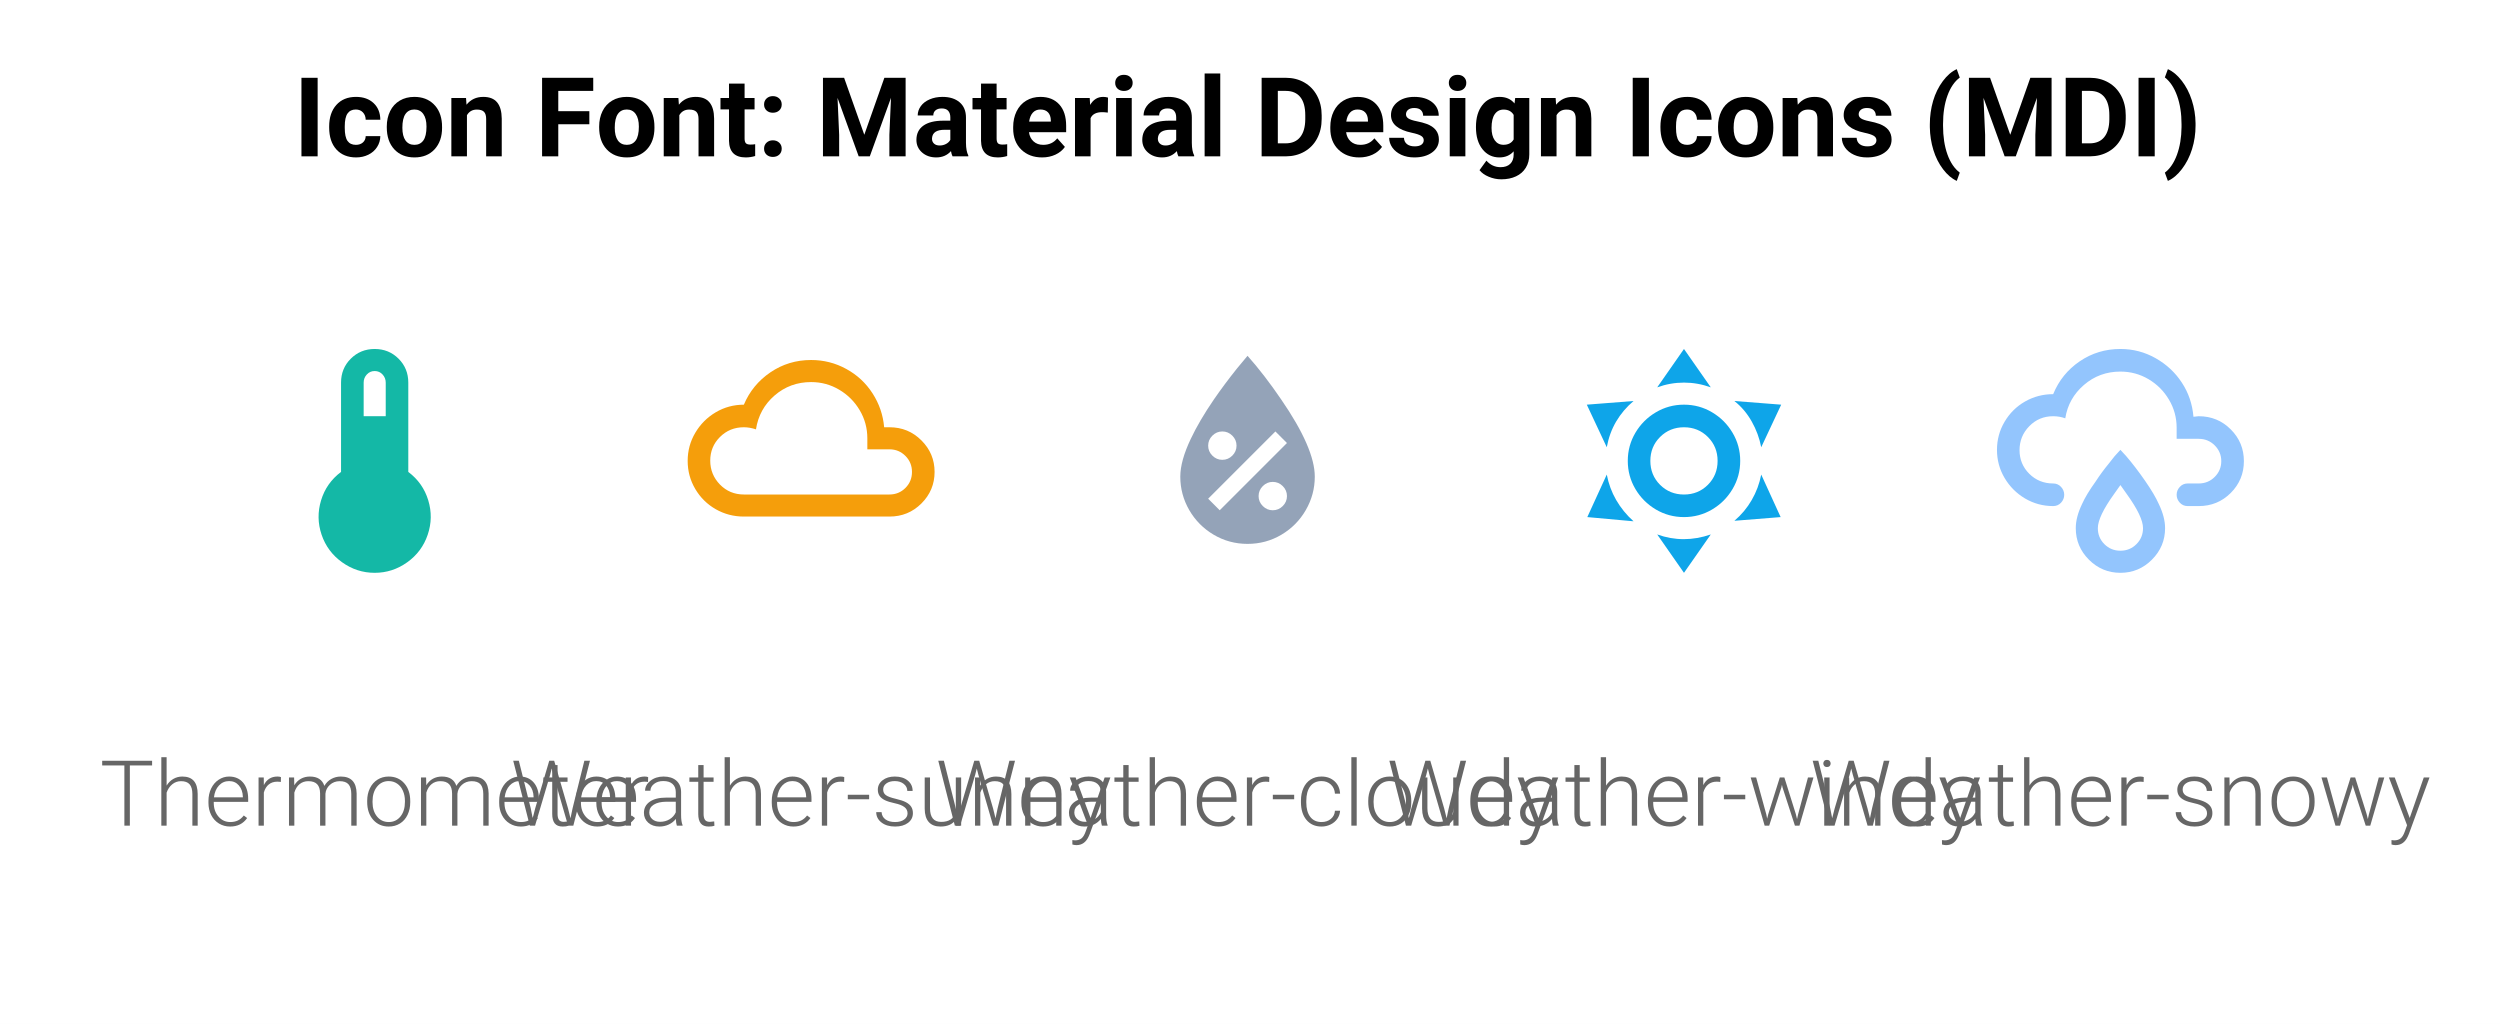
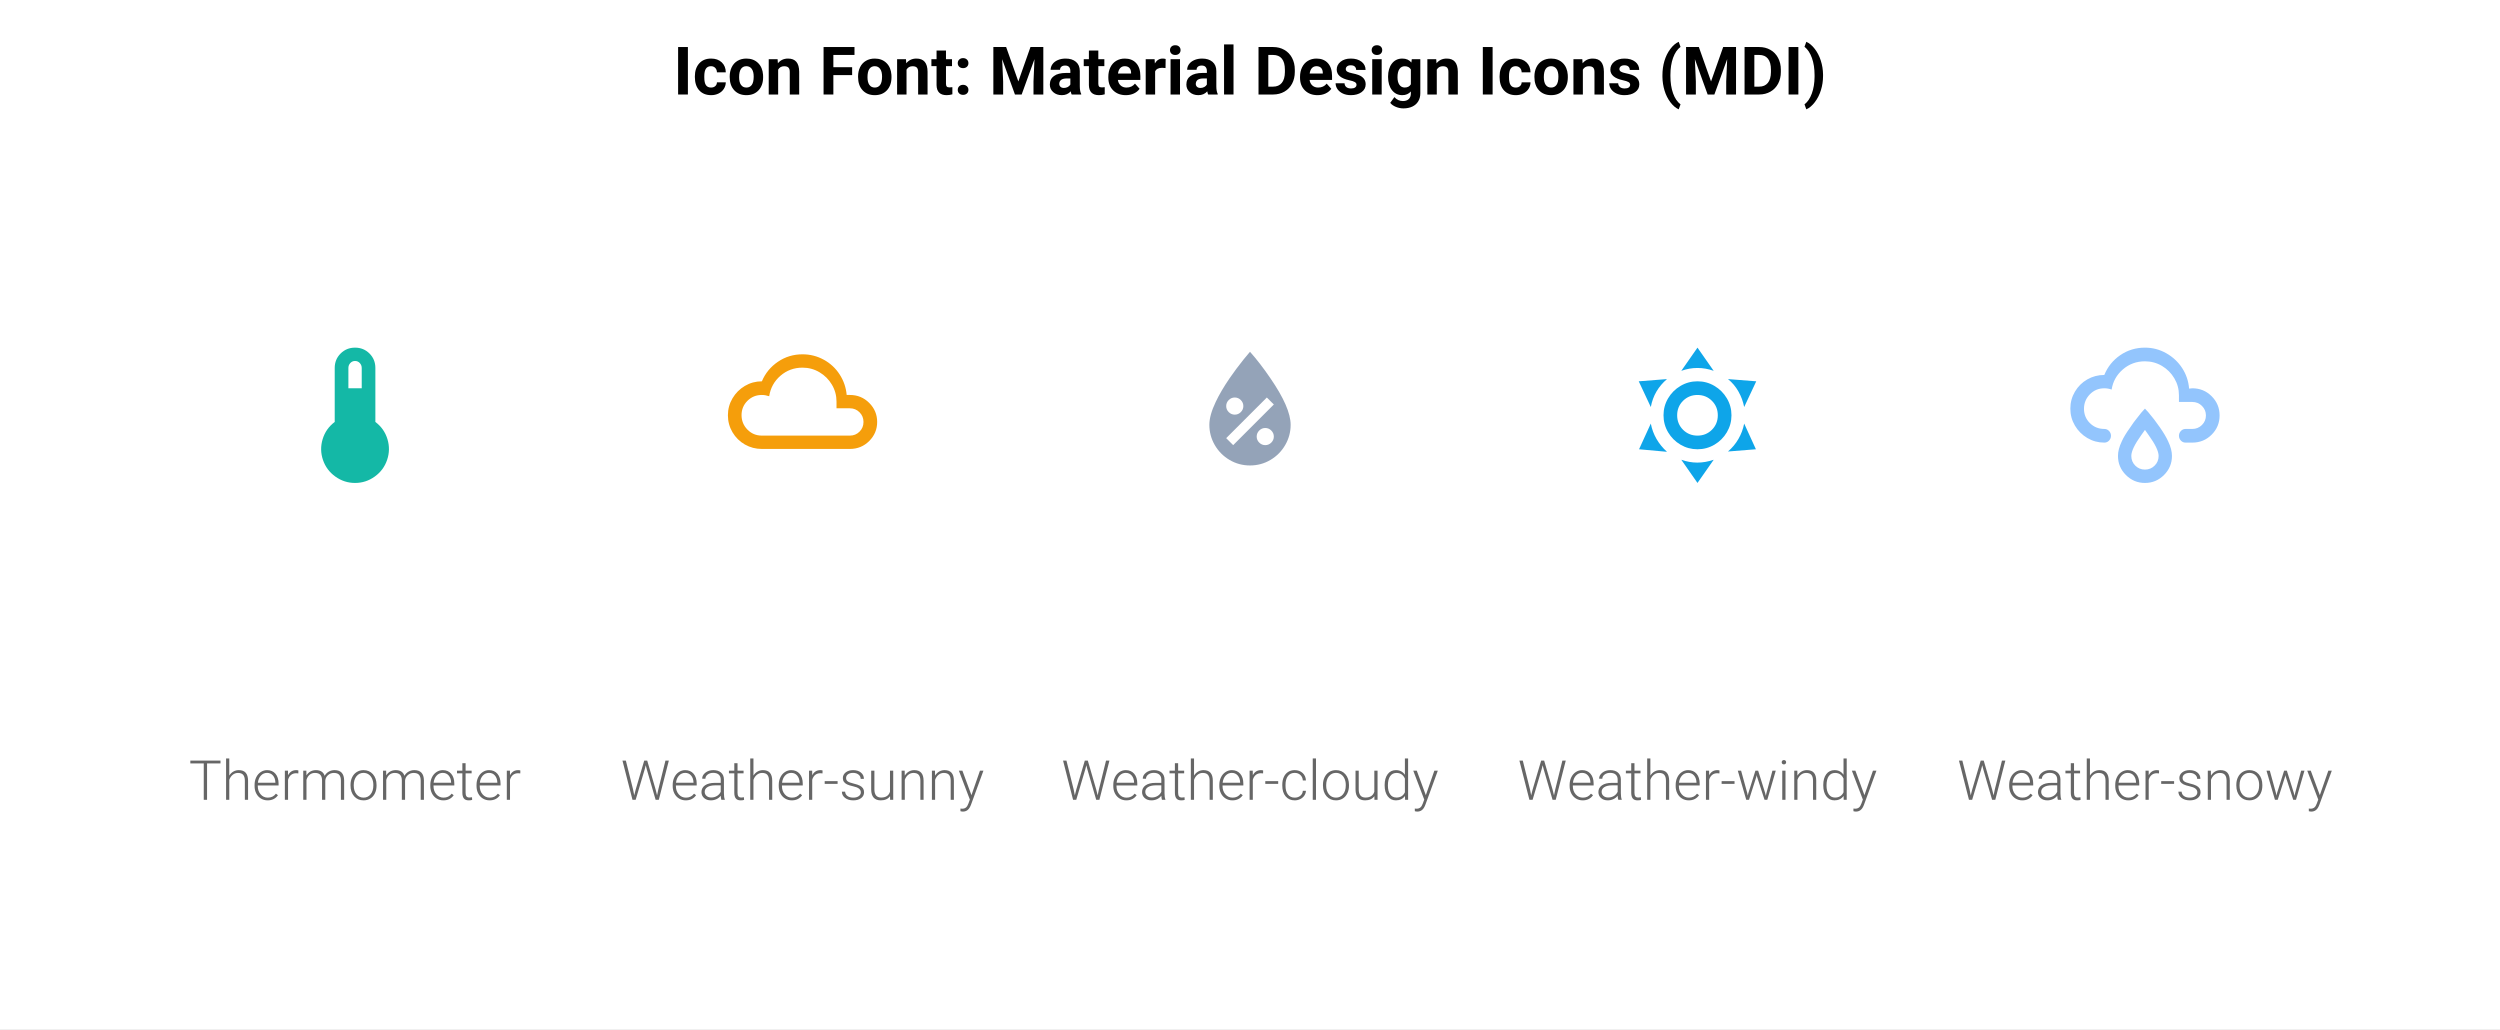
- <svg xmlns="http://www.w3.org/2000/svg" xmlns:xlink="http://www.w3.org/1999/xlink" width="260.239pt" height="106.584pt" viewBox="0 0 260.239 106.584" version="1.1">
+ <svg xmlns="http://www.w3.org/2000/svg" xmlns:xlink="http://www.w3.org/1999/xlink" width="430.521pt" height="177.205pt" viewBox="0 0 430.521 177.205" version="1.1">
  <defs>
    <style type="text/css">*{stroke-linejoin: round; stroke-linecap: butt}</style>
  </defs>
  <g id="figure_1">
    <g id="patch_1">
-       <path d="M 0 106.584  L 260.239 106.584  L 260.239 0  L 0 0  z " style="fill: #ffffff" />
+       <path d="M 0 177.205  L 430.521 177.205  L 430.521 0  L 0 0  z " style="fill: #ffffff" />
    </g>
    <g id="axes_1">
      <g id="patch_2">
-         <path d="M 7.2 99.384  L 252.527 99.384  L 252.527 22.274  L 7.2 22.274  z " style="fill: #ffffff" />
+         <path d="M 7.2 170.005  L 423.321 170.005  L 423.321 22.274  L 7.2 22.274  z " style="fill: #ffffff" />
      </g>
      <g id="matplotlib.axis_1" />
      <g id="matplotlib.axis_2" />
      <g id="text_1">
-         <g style="fill: #14b8a6" transform="translate(25.00165 58.47747) scale(0.28 -0.28)">
+         <g style="fill: #14b8a6" transform="translate(47.14163 82.01768) scale(0.28 -0.28)">
          <defs>
            <path id="MaterialDesignIcons-f050f" d="M 4000 2138  L 4000 4263  Q 4000 4600 3769 4831  Q 3538 5063 3200 5063  Q 2863 5063 2631 4831  Q 2400 4600 2400 4263  L 2400 2138  Q 2050 1875 1925 1462  Q 1800 1050 1937 644  Q 2075 238 2425 -12  Q 2775 -263 3200 -263  Q 3625 -263 3975 -12  Q 4325 238 4462 644  Q 4600 1050 4475 1462  Q 4350 1875 4000 2138  z M 3200 4538  Q 3313 4538 3388 4456  Q 3463 4375 3463 4263  L 3463 3463  L 2938 3463  L 2938 4263  Q 2938 4375 3013 4456  Q 3088 4538 3200 4538  z " transform="scale(0.015625)" />
          </defs>
          <use xlink:href="#MaterialDesignIcons-f050f" />
        </g>
      </g>
      <g id="text_2">
-         <g style="fill: #666666" transform="translate(10.39551 85.94638) scale(0.095 -0.095)">
+         <g style="fill: #666666" transform="translate(32.5355 137.7348) scale(0.095 -0.095)">
          <defs>
            <path id="Roboto-Light-54" d="M 3663 4222  L 2103 4222  L 2103 0  L 1719 0  L 1719 4222  L 163 4222  L 163 4550  L 3663 4550  L 3663 4222  z " transform="scale(0.015625)" />
            <path id="Roboto-Light-68" d="M 859 2809  Q 1044 3113 1331 3278  Q 1619 3444 1959 3444  Q 2503 3444 2768 3137  Q 3034 2831 3038 2219  L 3038 0  L 2666 0  L 2666 2222  Q 2663 2675 2473 2897  Q 2284 3119 1869 3119  Q 1522 3119 1255 2901  Q 988 2684 859 2316  L 859 0  L 488 0  L 488 4800  L 859 4800  L 859 2809  z " transform="scale(0.015625)" />
            <path id="Roboto-Light-65" d="M 1797 -63  Q 1366 -63 1017 150  Q 669 363 475 742  Q 281 1122 281 1594  L 281 1728  Q 281 2216 470 2606  Q 659 2997 996 3220  Q 1334 3444 1728 3444  Q 2344 3444 2705 3023  Q 3066 2603 3066 1875  L 3066 1666  L 653 1666  L 653 1594  Q 653 1019 983 636  Q 1313 253 1813 253  Q 2113 253 2342 362  Q 2572 472 2759 713  L 2994 534  Q 2581 -63 1797 -63  z M 1728 3125  Q 1306 3125 1017 2815  Q 728 2506 666 1984  L 2694 1984  L 2694 2025  Q 2678 2513 2415 2819  Q 2153 3125 1728 3125  z " transform="scale(0.015625)" />
            <path id="Roboto-Light-72" d="M 2050 3063  Q 1931 3084 1797 3084  Q 1447 3084 1205 2889  Q 963 2694 859 2322  L 859 0  L 488 0  L 488 3381  L 853 3381  L 859 2844  Q 1156 3444 1813 3444  Q 1969 3444 2059 3403  L 2050 3063  z " transform="scale(0.015625)" />
            <path id="Roboto-Light-6d" d="M 828 3381  L 841 2831  Q 1028 3138 1309 3291  Q 1591 3444 1934 3444  Q 2734 3444 2950 2788  Q 3131 3103 3434 3273  Q 3738 3444 4103 3444  Q 5191 3444 5213 2256  L 5213 0  L 4838 0  L 4838 2228  Q 4834 2681 4642 2900  Q 4450 3119 4016 3119  Q 3613 3113 3334 2858  Q 3056 2603 3025 2238  L 3025 0  L 2650 0  L 2650 2256  Q 2647 2691 2445 2905  Q 2244 3119 1825 3119  Q 1472 3119 1219 2917  Q 966 2716 844 2319  L 844 0  L 469 0  L 469 3381  L 828 3381  z " transform="scale(0.015625)" />
            <path id="Roboto-Light-6f" d="M 281 1741  Q 281 2228 470 2618  Q 659 3009 1004 3226  Q 1350 3444 1788 3444  Q 2463 3444 2881 2970  Q 3300 2497 3300 1716  L 3300 1638  Q 3300 1147 3111 755  Q 2922 363 2578 150  Q 2234 -63 1794 -63  Q 1122 -63 701 410  Q 281 884 281 1666  L 281 1741  z M 656 1638  Q 656 1031 970 642  Q 1284 253 1794 253  Q 2300 253 2614 642  Q 2928 1031 2928 1669  L 2928 1741  Q 2928 2128 2784 2450  Q 2641 2772 2381 2948  Q 2122 3125 1788 3125  Q 1288 3125 972 2733  Q 656 2341 656 1706  L 656 1638  z " transform="scale(0.015625)" />
            <path id="Roboto-Light-74" d="M 1069 4247  L 1069 3381  L 1769 3381  L 1769 3075  L 1069 3075  L 1069 822  Q 1069 541 1170 403  Q 1272 266 1509 266  Q 1603 266 1813 297  L 1828 -9  Q 1681 -63 1428 -63  Q 1044 -63 869 160  Q 694 384 694 819  L 694 3075  L 72 3075  L 72 3381  L 694 3381  L 694 4247  L 1069 4247  z " transform="scale(0.015625)" />
          </defs>
          <use xlink:href="#Roboto-Light-54" />
          <use xlink:href="#Roboto-Light-68" transform="translate(59.7168 0)" />
          <use xlink:href="#Roboto-Light-65" transform="translate(114.5996 0)" />
          <use xlink:href="#Roboto-Light-72" transform="translate(166.2598 0)" />
          <use xlink:href="#Roboto-Light-6d" transform="translate(199.9023 0)" />
          <use xlink:href="#Roboto-Light-6f" transform="translate(288.5254 0)" />
          <use xlink:href="#Roboto-Light-6d" transform="translate(344.5312 0)" />
          <use xlink:href="#Roboto-Light-65" transform="translate(433.1543 0)" />
          <use xlink:href="#Roboto-Light-74" transform="translate(484.8145 0)" />
          <use xlink:href="#Roboto-Light-65" transform="translate(516.9434 0)" />
          <use xlink:href="#Roboto-Light-72" transform="translate(568.6035 0)" />
        </g>
      </g>
      <g id="text_3">
-         <g style="fill: #f59e0b" transform="translate(70.43257 56.12591) scale(0.28 -0.28)">
+         <g style="fill: #f59e0b" transform="translate(124.2011 79.66612) scale(0.28 -0.28)">
          <defs>
            <path id="MaterialDesignIcons-f0590" d="M 1600 538  Q 1238 538 931 713  Q 625 888 444 1194  Q 263 1500 263 1862  Q 263 2225 444 2531  Q 625 2838 931 3019  Q 1238 3200 1600 3200  Q 1800 3675 2231 3969  Q 2663 4263 3200 4263  Q 3650 4263 4037 4050  Q 4425 3838 4662 3469  Q 4900 3100 4938 2663  L 5063 2663  Q 5513 2663 5825 2350  Q 6138 2038 6138 1600  Q 6138 1163 5825 850  Q 5513 538 5063 538  L 1600 538  z M 5063 2138  L 4538 2138  L 4538 2400  Q 4538 2763 4356 3069  Q 4175 3375 3869 3556  Q 3563 3738 3200 3738  Q 2700 3738 2331 3419  Q 1963 3100 1888 2613  Q 1738 2663 1600 2663  Q 1263 2663 1031 2431  Q 800 2200 800 1869  Q 800 1538 1031 1300  Q 1263 1063 1600 1063  L 5063 1063  Q 5288 1063 5444 1219  Q 5600 1375 5600 1600  Q 5600 1825 5444 1981  Q 5288 2138 5063 2138  z " transform="scale(0.015625)" />
          </defs>
          <use xlink:href="#MaterialDesignIcons-f0590" />
        </g>
      </g>
      <g id="text_4">
-         <g style="fill: #666666" transform="translate(53.1412 85.94638) scale(0.095 -0.095)">
+         <g style="fill: #666666" transform="translate(106.9097 137.7348) scale(0.095 -0.095)">
          <defs>
            <path id="Roboto-Light-57" d="M 1416 1228  L 1556 522  L 1728 1197  L 2716 4550  L 3063 4550  L 4038 1197  L 4206 516  L 4356 1228  L 5178 4550  L 5572 4550  L 4406 0  L 4038 0  L 3006 3559  L 2891 4009  L 2778 3559  L 1722 0  L 1353 0  L 191 4550  L 584 4550  L 1416 1228  z " transform="scale(0.015625)" />
            <path id="Roboto-Light-61" d="M 2622 0  Q 2566 159 2550 472  Q 2353 216 2048 76  Q 1744 -63 1403 -63  Q 916 -63 614 209  Q 313 481 313 897  Q 313 1391 723 1678  Q 1134 1966 1869 1966  L 2547 1966  L 2547 2350  Q 2547 2713 2323 2920  Q 2100 3128 1672 3128  Q 1281 3128 1025 2928  Q 769 2728 769 2447  L 394 2450  Q 394 2853 769 3148  Q 1144 3444 1691 3444  Q 2256 3444 2582 3161  Q 2909 2878 2919 2372  L 2919 772  Q 2919 281 3022 38  L 3022 0  L 2622 0  z M 1447 269  Q 1822 269 2117 450  Q 2413 631 2547 934  L 2547 1678  L 1878 1678  Q 1319 1672 1003 1473  Q 688 1275 688 928  Q 688 644 898 456  Q 1109 269 1447 269  z " transform="scale(0.015625)" />
            <path id="Roboto-Light-2d" d="M 1650 1850  L 153 1850  L 153 2166  L 1650 2166  L 1650 1850  z " transform="scale(0.015625)" />
            <path id="Roboto-Light-73" d="M 2513 859  Q 2513 1138 2289 1306  Q 2066 1475 1616 1570  Q 1166 1666 917 1789  Q 669 1913 548 2091  Q 428 2269 428 2522  Q 428 2922 762 3183  Q 1097 3444 1619 3444  Q 2184 3444 2526 3164  Q 2869 2884 2869 2434  L 2494 2434  Q 2494 2731 2245 2928  Q 1997 3125 1619 3125  Q 1250 3125 1026 2961  Q 803 2797 803 2534  Q 803 2281 989 2142  Q 1175 2003 1667 1887  Q 2159 1772 2404 1640  Q 2650 1509 2769 1325  Q 2888 1141 2888 878  Q 2888 450 2542 193  Q 2197 -63 1641 -63  Q 1050 -63 683 223  Q 316 509 316 947  L 691 947  Q 713 619 967 436  Q 1222 253 1641 253  Q 2031 253 2272 425  Q 2513 597 2513 859  z " transform="scale(0.015625)" />
            <path id="Roboto-Light-75" d="M 2663 428  Q 2325 -63 1584 -63  Q 1044 -63 762 251  Q 481 566 475 1181  L 475 3381  L 847 3381  L 847 1228  Q 847 263 1628 263  Q 2441 263 2656 934  L 2656 3381  L 3031 3381  L 3031 0  L 2669 0  L 2663 428  z " transform="scale(0.015625)" />
            <path id="Roboto-Light-6e" d="M 844 3381  L 856 2803  Q 1047 3116 1331 3280  Q 1616 3444 1959 3444  Q 2503 3444 2768 3137  Q 3034 2831 3038 2219  L 3038 0  L 2666 0  L 2666 2222  Q 2663 2675 2473 2897  Q 2284 3119 1869 3119  Q 1522 3119 1255 2901  Q 988 2684 859 2316  L 859 0  L 488 0  L 488 3381  L 844 3381  z " transform="scale(0.015625)" />
            <path id="Roboto-Light-79" d="M 1559 538  L 2547 3381  L 2950 3381  L 1506 -575  L 1431 -750  Q 1153 -1366 572 -1366  Q 438 -1366 284 -1322  L 281 -1013  L 475 -1031  Q 750 -1031 920 -895  Q 1091 -759 1209 -428  L 1375 28  L 100 3381  L 509 3381  L 1559 538  z " transform="scale(0.015625)" />
          </defs>
          <use xlink:href="#Roboto-Light-57" />
          <use xlink:href="#Roboto-Light-65" transform="translate(89.64844 0)" />
          <use xlink:href="#Roboto-Light-61" transform="translate(141.3086 0)" />
          <use xlink:href="#Roboto-Light-74" transform="translate(194.873 0)" />
          <use xlink:href="#Roboto-Light-68" transform="translate(227.002 0)" />
          <use xlink:href="#Roboto-Light-65" transform="translate(281.8848 0)" />
          <use xlink:href="#Roboto-Light-72" transform="translate(333.5449 0)" />
          <use xlink:href="#Roboto-Light-2d" transform="translate(367.1875 0)" />
          <use xlink:href="#Roboto-Light-73" transform="translate(395.8008 0)" />
          <use xlink:href="#Roboto-Light-75" transform="translate(446.4355 0)" />
          <use xlink:href="#Roboto-Light-6e" transform="translate(501.3672 0)" />
          <use xlink:href="#Roboto-Light-6e" transform="translate(556.2988 0)" />
          <use xlink:href="#Roboto-Light-79" transform="translate(611.2305 0)" />
        </g>
      </g>
      <g id="text_5">
-         <g style="fill: #94a3b8" transform="translate(115.8635 57.76654) scale(0.28 -0.28)">
+         <g style="fill: #94a3b8" transform="translate(201.2606 81.30675) scale(0.28 -0.28)">
          <defs>
            <path id="MaterialDesignIcons-f058e" d="M 3200 4738  Q 3075 4588 2950 4438  Q 2650 4063 2400 3700  Q 2050 3188 1850 2763  Q 1600 2238 1600 1863  Q 1600 1438 1812 1069  Q 2025 700 2394 481  Q 2763 263 3200 263  Q 3638 263 4006 481  Q 4375 700 4587 1069  Q 4800 1438 4800 1863  Q 4800 2538 4000 3700  Q 3600 4288 3200 4738  L 3200 4738  z M 3863 2938  L 4138 2663  L 2538 1063  L 2263 1338  L 3863 2938  z M 2600 2938  Q 2738 2938 2838 2838  Q 2938 2738 2938 2600  Q 2938 2463 2838 2363  Q 2738 2263 2600 2263  Q 2463 2263 2363 2363  Q 2263 2463 2263 2600  Q 2263 2738 2363 2838  Q 2463 2938 2600 2938  z M 3800 1738  Q 3938 1738 4038 1638  Q 4138 1538 4138 1400  Q 4138 1263 4038 1163  Q 3938 1063 3800 1063  Q 3663 1063 3563 1163  Q 3463 1263 3463 1400  Q 3463 1538 3563 1638  Q 3663 1738 3800 1738  z " transform="scale(0.015625)" />
          </defs>
          <use xlink:href="#MaterialDesignIcons-f058e" />
        </g>
      </g>
      <g id="text_6">
-         <g style="fill: #666666" transform="translate(97.38611 85.94638) scale(0.095 -0.095)">
+         <g style="fill: #666666" transform="translate(182.7832 137.7348) scale(0.095 -0.095)">
          <defs>
            <path id="Roboto-Light-63" d="M 1738 253  Q 2128 253 2392 473  Q 2656 694 2678 1044  L 3038 1044  Q 3022 734 2844 479  Q 2666 225 2370 81  Q 2075 -63 1738 -63  Q 1072 -63 683 400  Q 294 863 294 1644  L 294 1756  Q 294 2256 469 2640  Q 644 3025 970 3234  Q 1297 3444 1734 3444  Q 2291 3444 2652 3112  Q 3013 2781 3038 2241  L 2678 2241  Q 2653 2638 2392 2881  Q 2131 3125 1734 3125  Q 1228 3125 948 2759  Q 669 2394 669 1734  L 669 1625  Q 669 978 948 615  Q 1228 253 1738 253  z " transform="scale(0.015625)" />
            <path id="Roboto-Light-6c" d="M 906 0  L 531 0  L 531 4800  L 906 4800  L 906 0  z " transform="scale(0.015625)" />
            <path id="Roboto-Light-64" d="M 338 1722  Q 338 2509 689 2976  Q 1041 3444 1644 3444  Q 2328 3444 2688 2903  L 2688 4800  L 3059 4800  L 3059 0  L 2709 0  L 2694 450  Q 2334 -63 1638 -63  Q 1053 -63 695 407  Q 338 878 338 1678  L 338 1722  z M 716 1656  Q 716 1009 975 636  Q 1234 263 1706 263  Q 2397 263 2688 872  L 2688 2459  Q 2397 3119 1713 3119  Q 1241 3119 978 2748  Q 716 2378 716 1656  z " transform="scale(0.015625)" />
          </defs>
          <use xlink:href="#Roboto-Light-57" />
          <use xlink:href="#Roboto-Light-65" transform="translate(89.64844 0)" />
          <use xlink:href="#Roboto-Light-61" transform="translate(141.3086 0)" />
          <use xlink:href="#Roboto-Light-74" transform="translate(194.873 0)" />
          <use xlink:href="#Roboto-Light-68" transform="translate(227.002 0)" />
          <use xlink:href="#Roboto-Light-65" transform="translate(281.8848 0)" />
          <use xlink:href="#Roboto-Light-72" transform="translate(333.5449 0)" />
          <use xlink:href="#Roboto-Light-2d" transform="translate(367.1875 0)" />
          <use xlink:href="#Roboto-Light-63" transform="translate(395.8008 0)" />
          <use xlink:href="#Roboto-Light-6c" transform="translate(447.3145 0)" />
          <use xlink:href="#Roboto-Light-6f" transform="translate(469.7266 0)" />
          <use xlink:href="#Roboto-Light-75" transform="translate(525.7324 0)" />
          <use xlink:href="#Roboto-Light-64" transform="translate(580.6641 0)" />
          <use xlink:href="#Roboto-Light-79" transform="translate(636.2305 0)" />
        </g>
      </g>
      <g id="text_7">
-         <g style="fill: #0ea5e9" transform="translate(161.2944 58.47747) scale(0.28 -0.28)">
+         <g style="fill: #0ea5e9" transform="translate(278.3201 82.01768) scale(0.28 -0.28)">
          <defs>
            <path id="MaterialDesignIcons-f0599" d="M 3200 3738  Q 3563 3738 3869 3556  Q 4175 3375 4356 3069  Q 4538 2763 4538 2400  Q 4538 2038 4356 1731  Q 4175 1425 3869 1244  Q 3563 1063 3200 1063  Q 2838 1063 2531 1244  Q 2225 1425 2044 1731  Q 1863 2038 1863 2400  Q 1863 2763 2044 3069  Q 2225 3375 2531 3556  Q 2838 3738 3200 3738  z M 3200 3200  Q 2863 3200 2631 2969  Q 2400 2738 2400 2400  Q 2400 2063 2631 1831  Q 2863 1600 3200 1600  Q 3538 1600 3769 1831  Q 4000 2063 4000 2400  Q 4000 2738 3769 2969  Q 3538 3200 3200 3200  z M 3200 5063  L 3838 4150  Q 3525 4263 3200 4263  Q 2875 4263 2563 4150  L 3200 5063  z M 888 3738  L 2000 3825  Q 1750 3613 1587 3338  Q 1425 3063 1363 2725  L 888 3738  z M 900 1063  L 1363 2075  Q 1425 1750 1587 1469  Q 1750 1188 2000 963  L 900 1063  z M 5513 3738  L 5038 2725  Q 4975 3050 4812 3337  Q 4650 3625 4400 3825  L 5513 3738  z M 5500 1063  L 4400 975  Q 4650 1188 4812 1469  Q 4975 1750 5038 2075  L 5500 1063  z M 3200 -263  L 2563 650  Q 2875 538 3194 538  Q 3513 538 3838 650  L 3200 -263  z " transform="scale(0.015625)" />
          </defs>
          <use xlink:href="#MaterialDesignIcons-f0599" />
        </g>
      </g>
      <g id="text_8">
-         <g style="fill: #666666" transform="translate(144.343 85.94638) scale(0.095 -0.095)">
+         <g style="fill: #666666" transform="translate(261.3686 137.7348) scale(0.095 -0.095)">
          <defs>
            <path id="Roboto-Light-77" d="M 1297 778  L 1353 488  L 1428 794  L 2241 3381  L 2559 3381  L 3363 816  L 3450 459  L 3522 788  L 4216 3381  L 4603 3381  L 3619 0  L 3300 0  L 2431 2681  L 2391 2866  L 2350 2678  L 1497 0  L 1178 0  L 197 3381  L 581 3381  L 1297 778  z " transform="scale(0.015625)" />
            <path id="Roboto-Light-69" d="M 906 0  L 531 0  L 531 3381  L 906 3381  L 906 0  z M 466 4359  Q 466 4466 534 4539  Q 603 4613 722 4613  Q 841 4613 911 4539  Q 981 4466 981 4359  Q 981 4253 911 4181  Q 841 4109 722 4109  Q 603 4109 534 4181  Q 466 4253 466 4359  z " transform="scale(0.015625)" />
          </defs>
          <use xlink:href="#Roboto-Light-57" />
          <use xlink:href="#Roboto-Light-65" transform="translate(89.64844 0)" />
          <use xlink:href="#Roboto-Light-61" transform="translate(141.3086 0)" />
          <use xlink:href="#Roboto-Light-74" transform="translate(194.873 0)" />
          <use xlink:href="#Roboto-Light-68" transform="translate(227.002 0)" />
          <use xlink:href="#Roboto-Light-65" transform="translate(281.8848 0)" />
          <use xlink:href="#Roboto-Light-72" transform="translate(333.5449 0)" />
          <use xlink:href="#Roboto-Light-2d" transform="translate(367.1875 0)" />
          <use xlink:href="#Roboto-Light-77" transform="translate(395.8008 0)" />
          <use xlink:href="#Roboto-Light-69" transform="translate(471.1914 0)" />
          <use xlink:href="#Roboto-Light-6e" transform="translate(493.6035 0)" />
          <use xlink:href="#Roboto-Light-64" transform="translate(548.5352 0)" />
          <use xlink:href="#Roboto-Light-79" transform="translate(604.1016 0)" />
        </g>
      </g>
      <g id="text_9">
-         <g style="fill: #93c5fd" transform="translate(206.7253 58.47747) scale(0.28 -0.28)">
+         <g style="fill: #93c5fd" transform="translate(355.3795 82.01768) scale(0.28 -0.28)">
          <defs>
            <path id="MaterialDesignIcons-f0597" d="M 1600 1863  Q 1713 1863 1788 1781  Q 1863 1700 1863 1594  Q 1863 1488 1788 1406  Q 1713 1325 1600 1325  Q 1238 1325 931 1506  Q 625 1688 444 1994  Q 263 2300 263 2662  Q 263 3025 444 3331  Q 625 3638 931 3813  Q 1238 3988 1600 3988  Q 1800 4475 2231 4769  Q 2663 5063 3200 5063  Q 3650 5063 4037 4844  Q 4425 4625 4662 4262  Q 4900 3900 4938 3450  L 5063 3463  Q 5513 3463 5825 3150  Q 6138 2838 6138 2394  Q 6138 1950 5825 1637  Q 5513 1325 5063 1325  L 4800 1325  Q 4688 1325 4613 1406  Q 4538 1488 4538 1594  Q 4538 1700 4613 1781  Q 4688 1863 4800 1863  L 5063 1863  Q 5288 1863 5444 2019  Q 5600 2175 5600 2394  Q 5600 2613 5444 2769  Q 5288 2925 5063 2925  L 4538 2925  L 4538 3188  Q 4538 3550 4356 3856  Q 4175 4163 3869 4344  Q 3563 4525 3200 4525  Q 2700 4525 2331 4206  Q 1963 3888 1888 3413  Q 1750 3463 1600 3463  Q 1263 3463 1031 3225  Q 800 2988 800 2656  Q 800 2325 1031 2094  Q 1263 1863 1600 1863  z M 3200 1825  Q 3263 1738 3350 1613  Q 3738 1075 3738 800  Q 3738 575 3581 419  Q 3425 263 3200 263  Q 2975 263 2819 419  Q 2663 575 2663 800  Q 2663 1075 3050 1613  L 3200 1825  z M 3200 2663  L 3063 2513  L 2925 2338  Q 2750 2125 2613 1913  Q 2388 1600 2288 1375  Q 2138 1063 2138 800  Q 2138 363 2450 50  Q 2763 -263 3200 -263  Q 3638 -263 3950 50  Q 4263 363 4263 800  Q 4263 1063 4113 1375  Q 4013 1600 3788 1925  Q 3563 2250 3338 2513  L 3338 2513  L 3200 2663  z " transform="scale(0.015625)" />
          </defs>
          <use xlink:href="#MaterialDesignIcons-f0597" />
        </g>
      </g>
      <g id="text_10">
-         <g style="fill: #666666" transform="translate(188.412 85.94638) scale(0.095 -0.095)">
+         <g style="fill: #666666" transform="translate(337.0662 137.7348) scale(0.095 -0.095)">
          <use xlink:href="#Roboto-Light-57" />
          <use xlink:href="#Roboto-Light-65" transform="translate(89.64844 0)" />
          <use xlink:href="#Roboto-Light-61" transform="translate(141.3086 0)" />
          <use xlink:href="#Roboto-Light-74" transform="translate(194.873 0)" />
          <use xlink:href="#Roboto-Light-68" transform="translate(227.002 0)" />
          <use xlink:href="#Roboto-Light-65" transform="translate(281.8848 0)" />
          <use xlink:href="#Roboto-Light-72" transform="translate(333.5449 0)" />
          <use xlink:href="#Roboto-Light-2d" transform="translate(367.1875 0)" />
          <use xlink:href="#Roboto-Light-73" transform="translate(395.8008 0)" />
          <use xlink:href="#Roboto-Light-6e" transform="translate(446.4355 0)" />
          <use xlink:href="#Roboto-Light-6f" transform="translate(501.3672 0)" />
          <use xlink:href="#Roboto-Light-77" transform="translate(557.373 0)" />
          <use xlink:href="#Roboto-Light-79" transform="translate(632.7637 0)" />
        </g>
      </g>
      <g id="text_11">
-         <g transform="translate(30.54302 16.27422) scale(0.115 -0.115)">
+         <g transform="translate(115.9401 16.27422) scale(0.115 -0.115)">
          <defs>
            <path id="Roboto-Bold-49" d="M 1403 0  L 466 0  L 466 4550  L 1403 4550  L 1403 0  z " transform="scale(0.015625)" />
            <path id="Roboto-Bold-63" d="M 1753 666  Q 2003 666 2159 803  Q 2316 941 2322 1169  L 3169 1169  Q 3166 825 2981 539  Q 2797 253 2476 95  Q 2156 -63 1769 -63  Q 1044 -63 625 398  Q 206 859 206 1672  L 206 1731  Q 206 2513 622 2978  Q 1038 3444 1763 3444  Q 2397 3444 2780 3083  Q 3163 2722 3169 2122  L 2322 2122  Q 2316 2384 2159 2548  Q 2003 2713 1747 2713  Q 1431 2713 1270 2483  Q 1109 2253 1109 1738  L 1109 1644  Q 1109 1122 1268 894  Q 1428 666 1753 666  z " transform="scale(0.015625)" />
            <path id="Roboto-Bold-6f" d="M 206 1722  Q 206 2225 400 2619  Q 594 3013 958 3228  Q 1322 3444 1803 3444  Q 2488 3444 2920 3025  Q 3353 2606 3403 1888  L 3409 1656  Q 3409 878 2975 407  Q 2541 -63 1809 -63  Q 1078 -63 642 406  Q 206 875 206 1681  L 206 1722  z M 1109 1656  Q 1109 1175 1290 920  Q 1472 666 1809 666  Q 2138 666 2322 917  Q 2506 1169 2506 1722  Q 2506 2194 2322 2453  Q 2138 2713 1803 2713  Q 1472 2713 1290 2455  Q 1109 2197 1109 1656  z " transform="scale(0.015625)" />
            <path id="Roboto-Bold-6e" d="M 1178 3381  L 1206 2991  Q 1569 3444 2178 3444  Q 2716 3444 2978 3128  Q 3241 2813 3247 2184  L 3247 0  L 2344 0  L 2344 2163  Q 2344 2450 2219 2579  Q 2094 2709 1803 2709  Q 1422 2709 1231 2384  L 1231 0  L 328 0  L 328 3381  L 1178 3381  z " transform="scale(0.015625)" />
            <path id="Roboto-Bold-20" transform="scale(0.015625)" />
            <path id="Roboto-Bold-46" d="M 3144 1859  L 1344 1859  L 1344 0  L 406 0  L 406 4550  L 3369 4550  L 3369 3791  L 1344 3791  L 1344 2616  L 3144 2616  L 3144 1859  z " transform="scale(0.015625)" />
            <path id="Roboto-Bold-74" d="M 1428 4213  L 1428 3381  L 2006 3381  L 2006 2719  L 1428 2719  L 1428 1031  Q 1428 844 1500 762  Q 1572 681 1775 681  Q 1925 681 2041 703  L 2041 19  Q 1775 -63 1494 -63  Q 544 -63 525 897  L 525 2719  L 31 2719  L 31 3381  L 525 3381  L 525 4213  L 1428 4213  z " transform="scale(0.015625)" />
            <path id="Roboto-Bold-3a" d="M 394 444  Q 394 659 539 793  Q 684 928 903 928  Q 1125 928 1270 793  Q 1416 659 1416 444  Q 1416 231 1272 98  Q 1128 -34 903 -34  Q 681 -34 537 98  Q 394 231 394 444  z M 394 3004  Q 394 3219 539 3353  Q 684 3488 903 3488  Q 1125 3488 1270 3353  Q 1416 3219 1416 3004  Q 1416 2791 1272 2658  Q 1128 2526 903 2526  Q 681 2526 537 2658  Q 394 2791 394 3004  z " transform="scale(0.015625)" />
            <path id="Roboto-Bold-4d" d="M 1631 4550  L 2800 1250  L 3963 4550  L 5194 4550  L 5194 0  L 4253 0  L 4253 1244  L 4347 3391  L 3119 0  L 2475 0  L 1250 3388  L 1344 1244  L 1344 0  L 406 0  L 406 4550  L 1631 4550  z " transform="scale(0.015625)" />
            <path id="Roboto-Bold-61" d="M 2306 0  Q 2244 122 2216 303  Q 1888 -63 1363 -63  Q 866 -63 539 225  Q 213 513 213 950  Q 213 1488 611 1775  Q 1009 2063 1763 2066  L 2178 2066  L 2178 2259  Q 2178 2494 2058 2634  Q 1938 2775 1678 2775  Q 1450 2775 1320 2665  Q 1191 2556 1191 2366  L 288 2366  Q 288 2659 469 2909  Q 650 3159 981 3301  Q 1313 3444 1725 3444  Q 2350 3444 2717 3130  Q 3084 2816 3084 2247  L 3084 781  Q 3088 300 3219 53  L 3219 0  L 2306 0  z M 1559 628  Q 1759 628 1928 717  Q 2097 806 2178 956  L 2178 1538  L 1841 1538  Q 1163 1538 1119 1069  L 1116 1016  Q 1116 847 1234 737  Q 1353 628 1559 628  z " transform="scale(0.015625)" />
            <path id="Roboto-Bold-65" d="M 1903 -63  Q 1159 -63 692 393  Q 225 850 225 1609  L 225 1697  Q 225 2206 422 2607  Q 619 3009 980 3226  Q 1341 3444 1803 3444  Q 2497 3444 2895 3006  Q 3294 2569 3294 1766  L 3294 1397  L 1141 1397  Q 1184 1066 1404 866  Q 1625 666 1963 666  Q 2484 666 2778 1044  L 3222 547  Q 3019 259 2672 98  Q 2325 -63 1903 -63  z M 1800 2713  Q 1531 2713 1364 2531  Q 1197 2350 1150 2013  L 2406 2013  L 2406 2084  Q 2400 2384 2244 2548  Q 2088 2713 1800 2713  z " transform="scale(0.015625)" />
            <path id="Roboto-Bold-72" d="M 2247 2534  Q 2063 2559 1922 2559  Q 1409 2559 1250 2213  L 1250 0  L 347 0  L 347 3381  L 1200 3381  L 1225 2978  Q 1497 3444 1978 3444  Q 2128 3444 2259 3403  L 2247 2534  z " transform="scale(0.015625)" />
            <path id="Roboto-Bold-69" d="M 1300 0  L 394 0  L 394 3381  L 1300 3381  L 1300 0  z M 341 4256  Q 341 4459 477 4590  Q 613 4722 847 4722  Q 1078 4722 1215 4590  Q 1353 4459 1353 4256  Q 1353 4050 1214 3919  Q 1075 3788 847 3788  Q 619 3788 480 3919  Q 341 4050 341 4256  z " transform="scale(0.015625)" />
            <path id="Roboto-Bold-6c" d="M 1300 0  L 394 0  L 394 4800  L 1300 4800  L 1300 0  z " transform="scale(0.015625)" />
            <path id="Roboto-Bold-44" d="M 406 0  L 406 4550  L 1806 4550  Q 2406 4550 2879 4279  Q 3353 4009 3618 3511  Q 3884 3013 3884 2378  L 3884 2169  Q 3884 1534 3623 1040  Q 3363 547 2888 275  Q 2413 3 1816 0  L 406 0  z M 1344 3791  L 1344 753  L 1797 753  Q 2347 753 2637 1112  Q 2928 1472 2934 2141  L 2934 2381  Q 2934 3075 2646 3433  Q 2359 3791 1806 3791  L 1344 3791  z " transform="scale(0.015625)" />
            <path id="Roboto-Bold-73" d="M 2178 934  Q 2178 1100 2014 1195  Q 1850 1291 1488 1366  Q 281 1619 281 2391  Q 281 2841 654 3142  Q 1028 3444 1631 3444  Q 2275 3444 2661 3141  Q 3047 2838 3047 2353  L 2144 2353  Q 2144 2547 2019 2673  Q 1894 2800 1628 2800  Q 1400 2800 1275 2697  Q 1150 2594 1150 2434  Q 1150 2284 1292 2192  Q 1434 2100 1771 2033  Q 2109 1966 2341 1881  Q 3056 1619 3056 972  Q 3056 509 2659 223  Q 2263 -63 1634 -63  Q 1209 -63 879 89  Q 550 241 362 505  Q 175 769 175 1075  L 1031 1075  Q 1044 834 1209 706  Q 1375 578 1653 578  Q 1913 578 2045 676  Q 2178 775 2178 934  z " transform="scale(0.015625)" />
            <path id="Roboto-Bold-67" d="M 216 1716  Q 216 2494 586 2969  Q 956 3444 1584 3444  Q 2141 3444 2450 3063  L 2488 3381  L 3306 3381  L 3306 113  Q 3306 -331 3104 -659  Q 2903 -988 2537 -1159  Q 2172 -1331 1681 -1331  Q 1309 -1331 956 -1182  Q 603 -1034 422 -800  L 822 -250  Q 1159 -628 1641 -628  Q 2000 -628 2200 -436  Q 2400 -244 2400 109  L 2400 291  Q 2088 -63 1578 -63  Q 969 -63 592 414  Q 216 891 216 1678  L 216 1716  z M 1119 1650  Q 1119 1191 1303 930  Q 1488 669 1809 669  Q 2222 669 2400 978  L 2400 2400  Q 2219 2709 1816 2709  Q 1491 2709 1305 2443  Q 1119 2178 1119 1650  z " transform="scale(0.015625)" />
            <path id="Roboto-Bold-28" d="M 388 1850  Q 388 2566 578 3212  Q 769 3859 1141 4357  Q 1513 4856 1947 5050  L 2122 4563  Q 1666 4225 1409 3519  Q 1153 2813 1153 1869  L 1153 1772  Q 1153 825 1406 115  Q 1659 -594 2122 -944  L 1947 -1422  Q 1522 -1231 1155 -748  Q 788 -266 594 365  Q 400 997 388 1684  L 388 1850  z " transform="scale(0.015625)" />
            <path id="Roboto-Bold-29" d="M 1903 1778  Q 1903 1072 1700 419  Q 1497 -234 1115 -734  Q 734 -1234 300 -1422  L 125 -944  Q 569 -609 825 87  Q 1081 784 1091 1691  L 1091 1856  Q 1091 2791 836 3503  Q 581 4216 125 4572  L 300 5050  Q 725 4866 1101 4381  Q 1478 3897 1686 3253  Q 1894 2609 1903 1919  L 1903 1778  z " transform="scale(0.015625)" />
          </defs>
          <use xlink:href="#Roboto-Bold-49" />
          <use xlink:href="#Roboto-Bold-63" transform="translate(29.15039 0)" />
          <use xlink:href="#Roboto-Bold-6f" transform="translate(81.29883 0)" />
          <use xlink:href="#Roboto-Bold-6e" transform="translate(137.8418 0)" />
          <use xlink:href="#Roboto-Bold-20" transform="translate(193.8477 0)" />
          <use xlink:href="#Roboto-Bold-46" transform="translate(218.75 0)" />
          <use xlink:href="#Roboto-Bold-6f" transform="translate(273.5352 0)" />
          <use xlink:href="#Roboto-Bold-6e" transform="translate(330.0781 0)" />
          <use xlink:href="#Roboto-Bold-74" transform="translate(386.084 0)" />
          <use xlink:href="#Roboto-Bold-3a" transform="translate(419.873 0)" />
          <use xlink:href="#Roboto-Bold-20" transform="translate(448.0957 0)" />
          <use xlink:href="#Roboto-Bold-4d" transform="translate(472.998 0)" />
          <use xlink:href="#Roboto-Bold-61" transform="translate(560.5957 0)" />
          <use xlink:href="#Roboto-Bold-74" transform="translate(614.209 0)" />
          <use xlink:href="#Roboto-Bold-65" transform="translate(647.998 0)" />
          <use xlink:href="#Roboto-Bold-72" transform="translate(702.0508 0)" />
          <use xlink:href="#Roboto-Bold-69" transform="translate(738.5254 0)" />
          <use xlink:href="#Roboto-Bold-61" transform="translate(765.0391 0)" />
          <use xlink:href="#Roboto-Bold-6c" transform="translate(818.6523 0)" />
          <use xlink:href="#Roboto-Bold-20" transform="translate(845.166 0)" />
          <use xlink:href="#Roboto-Bold-44" transform="translate(870.0684 0)" />
          <use xlink:href="#Roboto-Bold-65" transform="translate(935.0586 0)" />
          <use xlink:href="#Roboto-Bold-73" transform="translate(989.1113 0)" />
          <use xlink:href="#Roboto-Bold-69" transform="translate(1040.527 0)" />
          <use xlink:href="#Roboto-Bold-67" transform="translate(1067.041 0)" />
          <use xlink:href="#Roboto-Bold-6e" transform="translate(1124.121 0)" />
          <use xlink:href="#Roboto-Bold-20" transform="translate(1180.127 0)" />
          <use xlink:href="#Roboto-Bold-49" transform="translate(1205.029 0)" />
          <use xlink:href="#Roboto-Bold-63" transform="translate(1234.18 0)" />
          <use xlink:href="#Roboto-Bold-6f" transform="translate(1286.328 0)" />
          <use xlink:href="#Roboto-Bold-6e" transform="translate(1342.871 0)" />
          <use xlink:href="#Roboto-Bold-73" transform="translate(1398.877 0)" />
          <use xlink:href="#Roboto-Bold-20" transform="translate(1450.293 0)" />
          <use xlink:href="#Roboto-Bold-28" transform="translate(1475.195 0)" />
          <use xlink:href="#Roboto-Bold-4d" transform="translate(1510.303 0)" />
          <use xlink:href="#Roboto-Bold-44" transform="translate(1597.9 0)" />
          <use xlink:href="#Roboto-Bold-49" transform="translate(1662.891 0)" />
          <use xlink:href="#Roboto-Bold-29" transform="translate(1692.041 0)" />
        </g>
      </g>
    </g>
  </g>
</svg>
